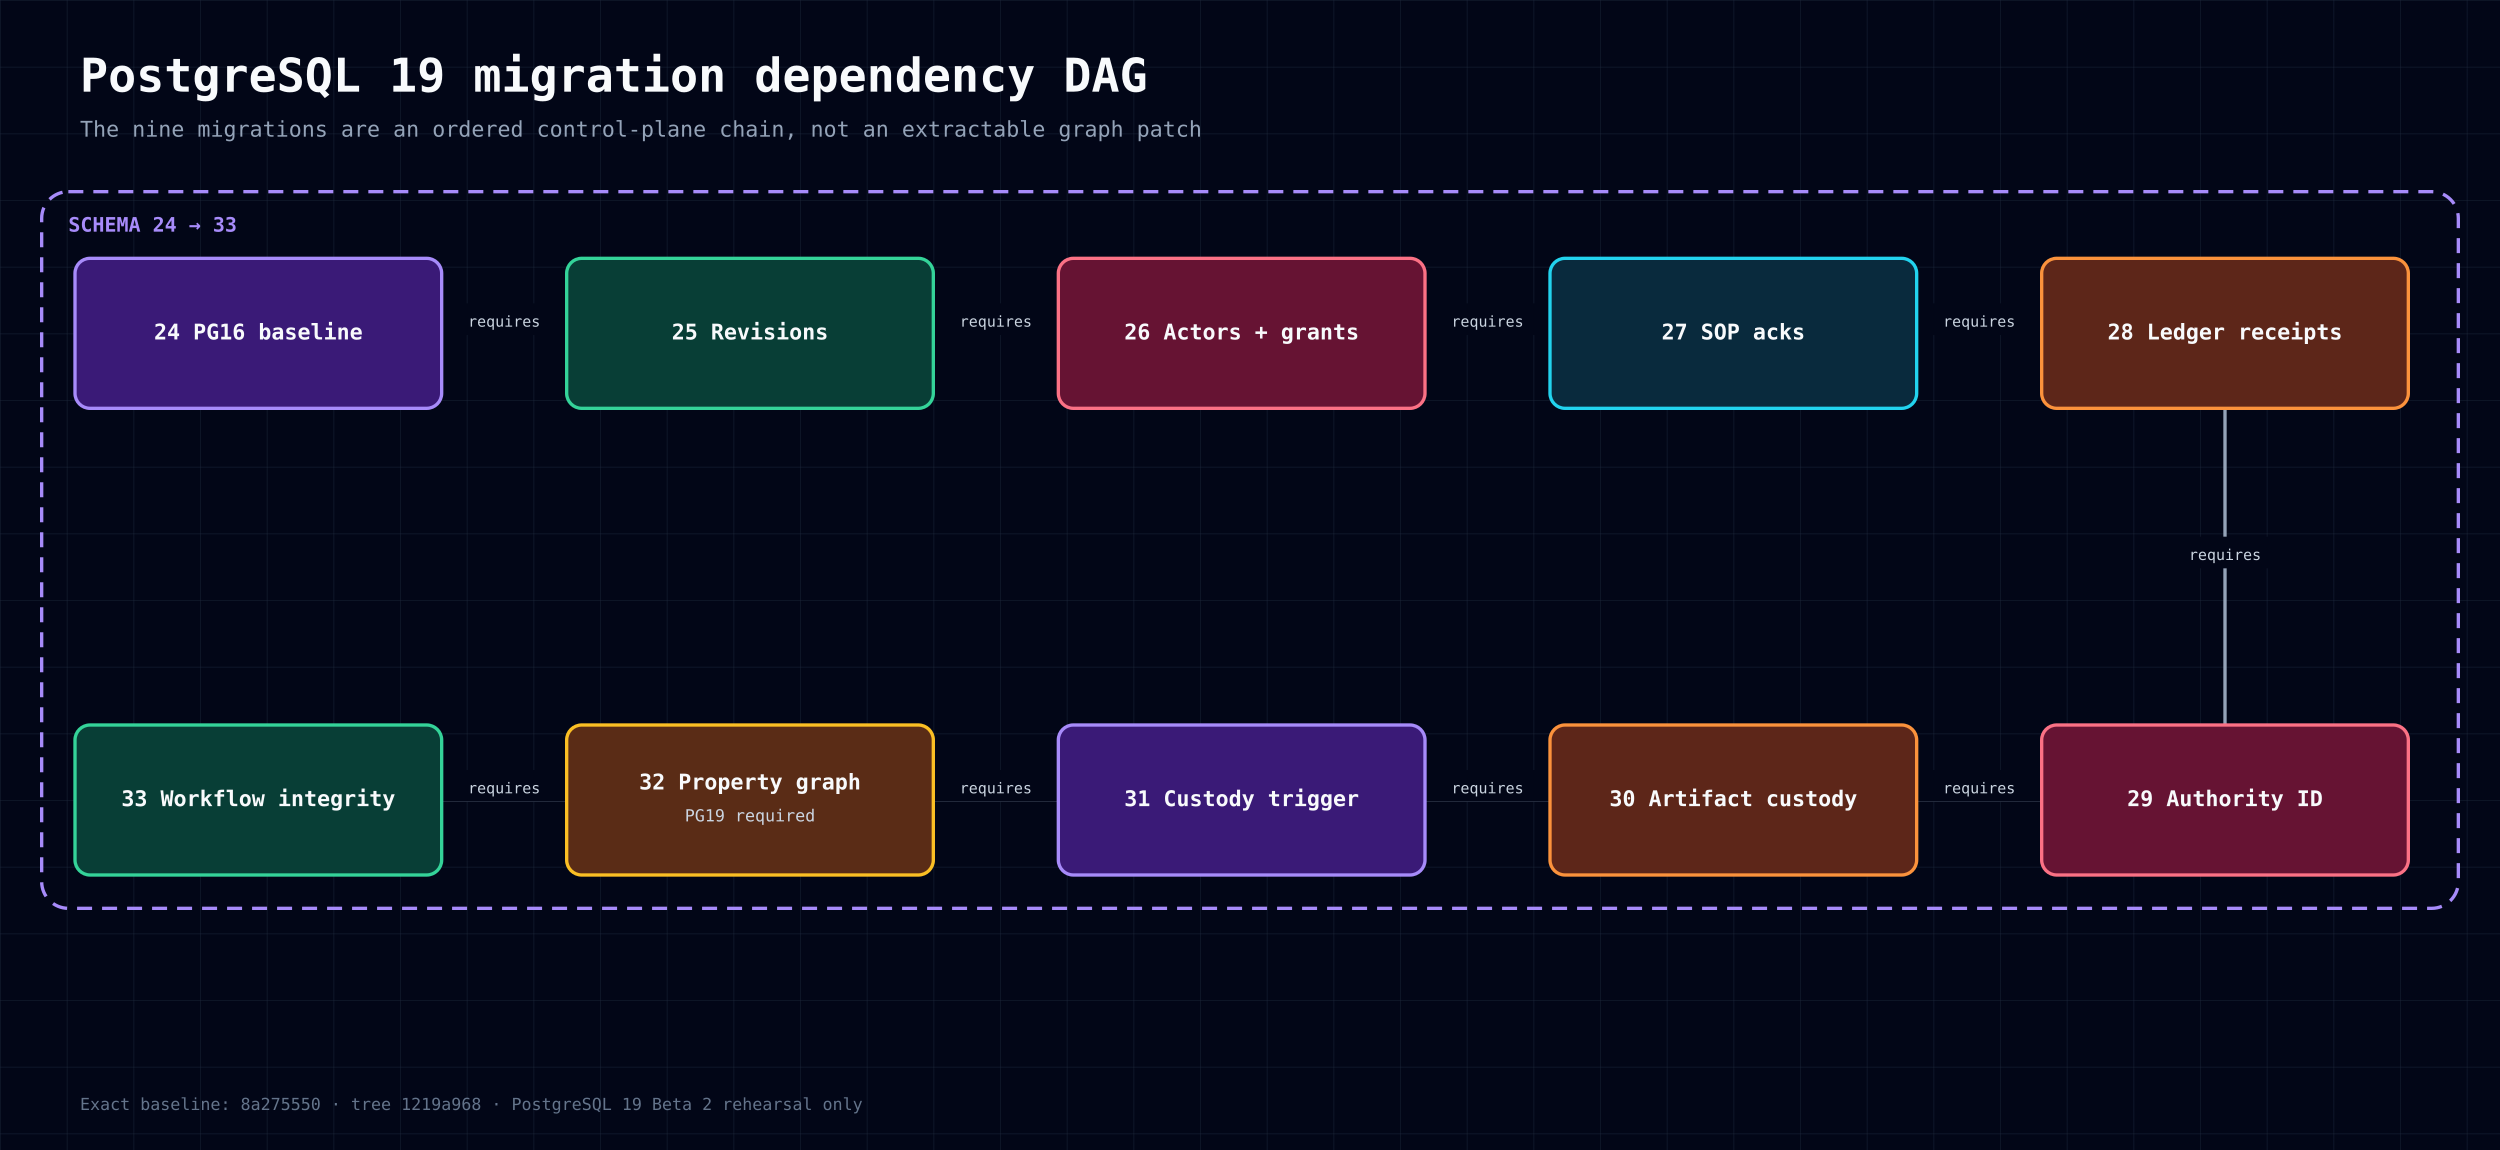
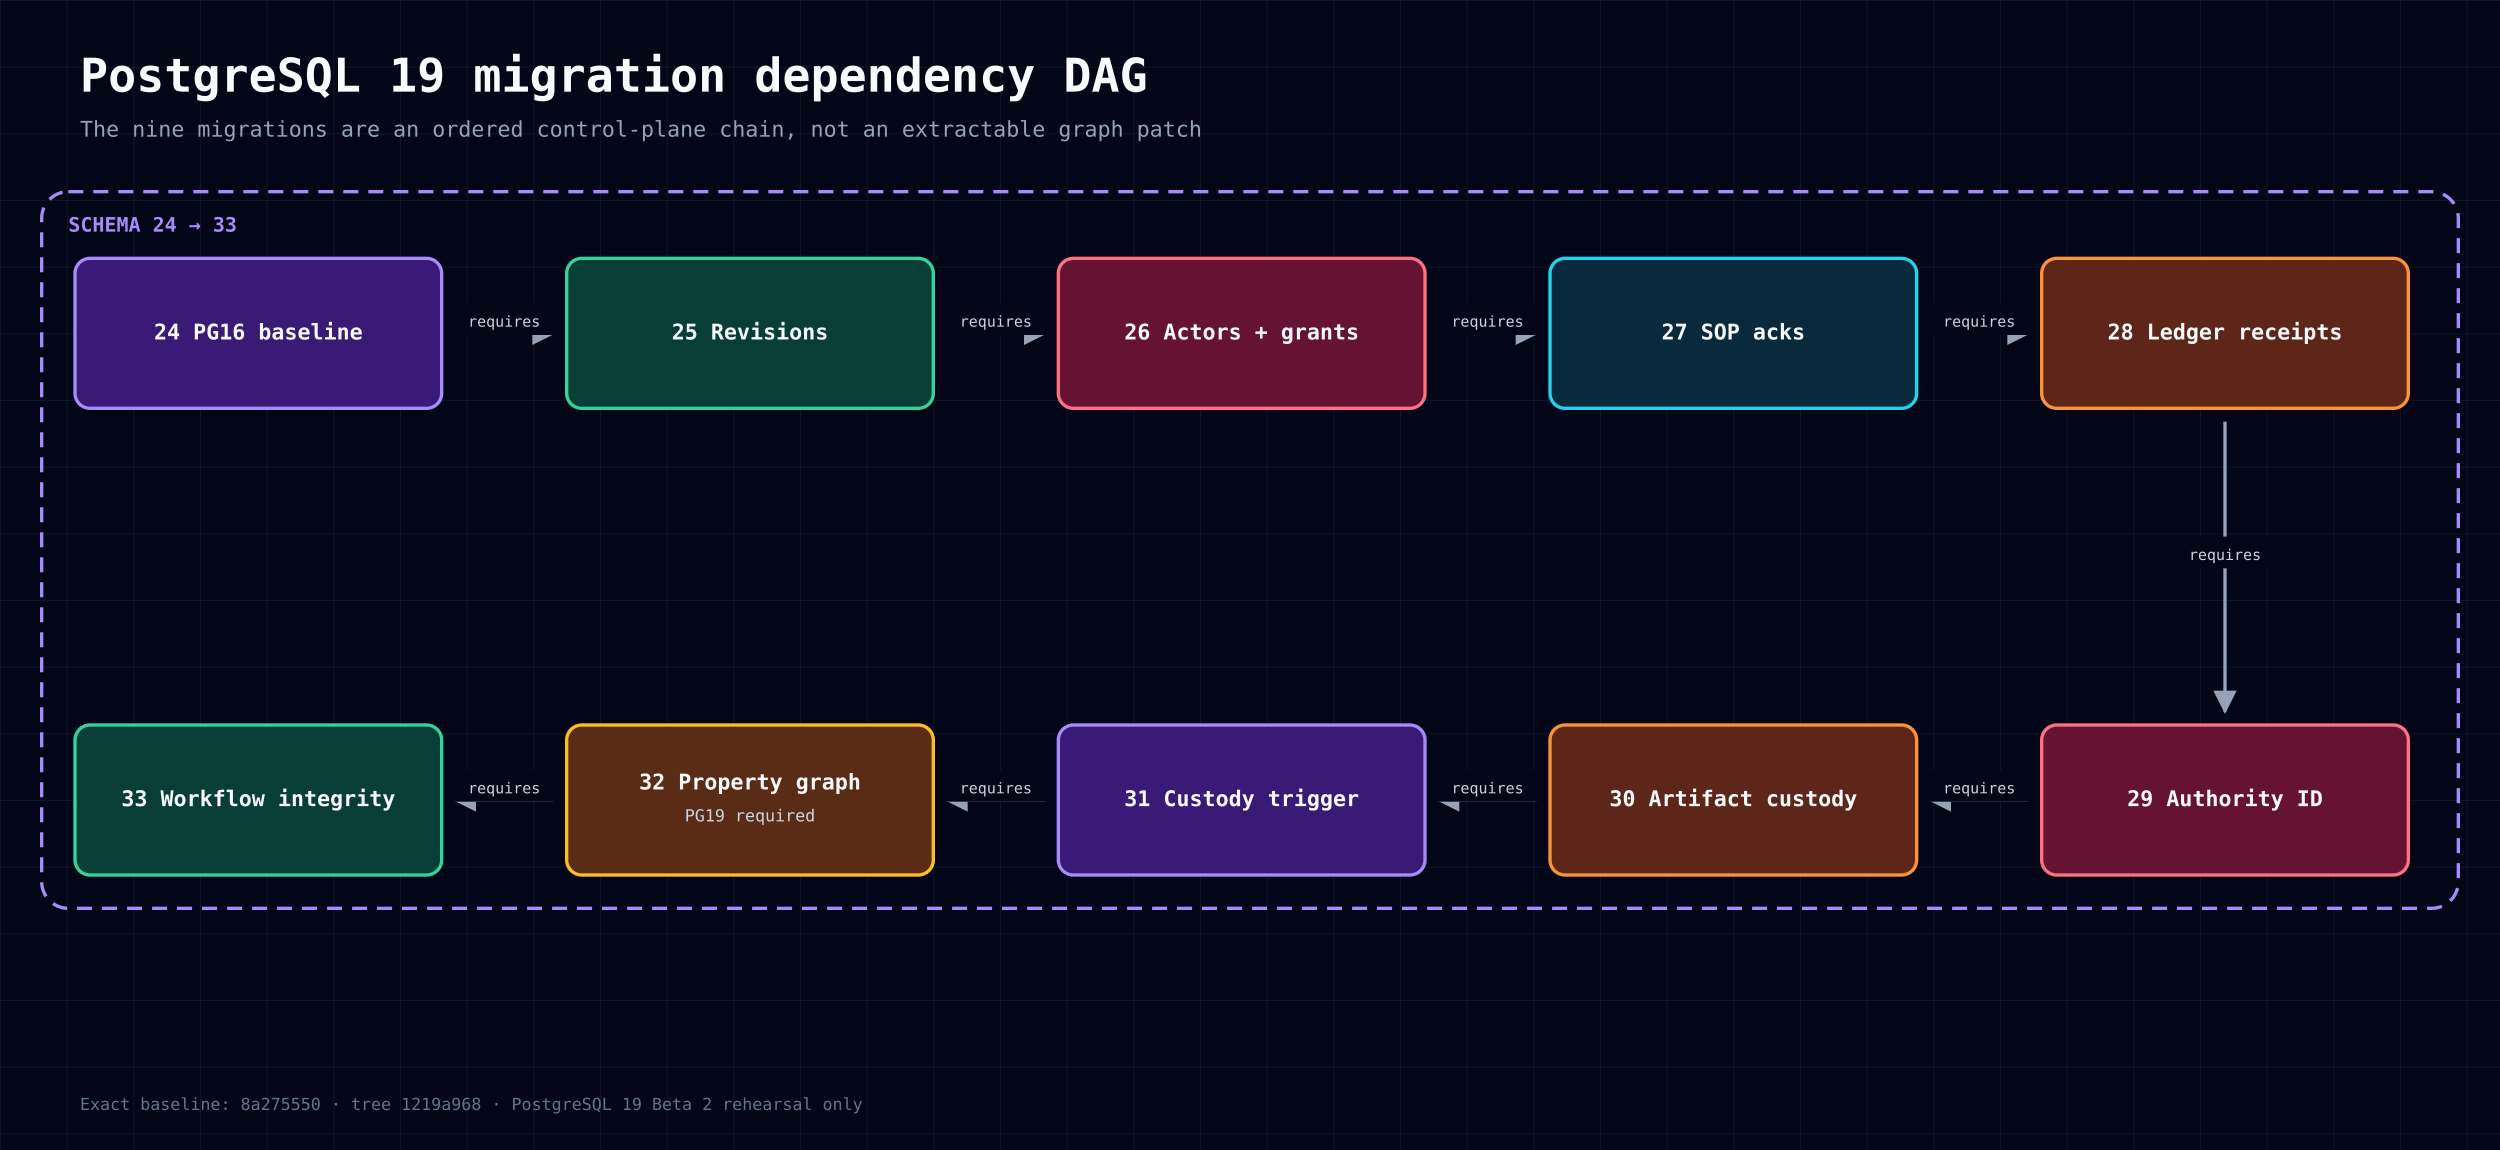
<svg xmlns="http://www.w3.org/2000/svg" width="1500" height="690" viewBox="0 0 1500 690" role="img" aria-labelledby="title desc">
  <defs>
    <pattern id="grid" width="40" height="40" patternUnits="userSpaceOnUse">
      <path d="M40 0H0V40" fill="none" stroke="#1e293b" stroke-width="0.5" />
    </pattern>
    <marker id="arrow" viewBox="0 0 10 10" refX="9" refY="5" markerWidth="7" markerHeight="7" orient="auto-start-reverse">
      <path d="M0 0L10 5L0 10z" fill="#94a3b8" />
    </marker>
    <marker id="arrowRose" viewBox="0 0 10 10" refX="9" refY="5" markerWidth="7" markerHeight="7" orient="auto-start-reverse">
      <path d="M0 0L10 5L0 10z" fill="#fb7185" />
    </marker>
  </defs>
  <rect width="1500" height="690" fill="#020617" />
  <rect width="1500" height="690" fill="url(#grid)" />
  <text x="48" y="55" fill="#f8fafc" font-family="ui-monospace,monospace" font-size="28" font-weight="700">PostgreSQL 19 migration dependency DAG</text>
  <text x="48" y="82" fill="#94a3b8" font-family="ui-monospace,monospace" font-size="13">The nine migrations are an ordered control-plane chain, not an extractable graph patch</text>
  <rect x="25" y="115" width="1450" height="430" rx="16" fill="none" stroke="#a78bfa" stroke-width="2" stroke-dasharray="9 6" />
  <text x="41" y="139" fill="#a78bfa" font-family="ui-monospace,monospace" font-size="12" font-weight="700">SCHEMA 24 → 33</text>
-   <path d="M155 200 L450 200" fill="none" stroke="#94a3b8" stroke-width="2" marker-end="url(#arrow)" />
+   <path d="M273 200 L332 200" fill="none" stroke="#94a3b8" stroke-width="2" marker-end="url(#arrow)" />
  <rect x="254.5" y="182" width="96" height="19" rx="4" fill="#020617" />
  <text x="302.5" y="196" text-anchor="middle" fill="#cbd5e1" font-family="ui-monospace,monospace" font-size="9">requires</text>
-   <path d="M450 200 L745 200" fill="none" stroke="#94a3b8" stroke-width="2" marker-end="url(#arrow)" />
+   <path d="M568 200 L627 200" fill="none" stroke="#94a3b8" stroke-width="2" marker-end="url(#arrow)" />
  <rect x="549.5" y="182" width="96" height="19" rx="4" fill="#020617" />
  <text x="597.5" y="196" text-anchor="middle" fill="#cbd5e1" font-family="ui-monospace,monospace" font-size="9">requires</text>
-   <path d="M745 200 L1040 200" fill="none" stroke="#94a3b8" stroke-width="2" marker-end="url(#arrow)" />
+   <path d="M863 200 L922 200" fill="none" stroke="#94a3b8" stroke-width="2" marker-end="url(#arrow)" />
  <rect x="844.5" y="182" width="96" height="19" rx="4" fill="#020617" />
  <text x="892.5" y="196" text-anchor="middle" fill="#cbd5e1" font-family="ui-monospace,monospace" font-size="9">requires</text>
-   <path d="M1040 200 L1335 200" fill="none" stroke="#94a3b8" stroke-width="2" marker-end="url(#arrow)" />
+   <path d="M1158 200 L1217 200" fill="none" stroke="#94a3b8" stroke-width="2" marker-end="url(#arrow)" />
  <rect x="1139.5" y="182" width="96" height="19" rx="4" fill="#020617" />
  <text x="1187.5" y="196" text-anchor="middle" fill="#cbd5e1" font-family="ui-monospace,monospace" font-size="9">requires</text>
-   <path d="M1335 200 L1335 480" fill="none" stroke="#94a3b8" stroke-width="2" marker-end="url(#arrow)" />
+   <path d="M1335 253 L1335 427" fill="none" stroke="#94a3b8" stroke-width="2" marker-end="url(#arrow)" />
  <rect x="1287" y="322" width="96" height="19" rx="4" fill="#020617" />
  <text x="1335" y="336" text-anchor="middle" fill="#cbd5e1" font-family="ui-monospace,monospace" font-size="9">requires</text>
-   <path d="M1335 480 L1040 480" fill="none" stroke="#94a3b8" stroke-width="2" marker-end="url(#arrow)" />
+   <path d="M1217 480 L1158 480" fill="none" stroke="#94a3b8" stroke-width="2" marker-end="url(#arrow)" />
  <rect x="1139.5" y="462" width="96" height="19" rx="4" fill="#020617" />
  <text x="1187.5" y="476" text-anchor="middle" fill="#cbd5e1" font-family="ui-monospace,monospace" font-size="9">requires</text>
-   <path d="M1040 480 L745 480" fill="none" stroke="#94a3b8" stroke-width="2" marker-end="url(#arrow)" />
+   <path d="M922 480 L863 480" fill="none" stroke="#94a3b8" stroke-width="2" marker-end="url(#arrow)" />
  <rect x="844.5" y="462" width="96" height="19" rx="4" fill="#020617" />
  <text x="892.5" y="476" text-anchor="middle" fill="#cbd5e1" font-family="ui-monospace,monospace" font-size="9">requires</text>
-   <path d="M745 480 L450 480" fill="none" stroke="#94a3b8" stroke-width="2" marker-end="url(#arrow)" />
+   <path d="M627 480 L568 480" fill="none" stroke="#94a3b8" stroke-width="2" marker-end="url(#arrow)" />
  <rect x="549.5" y="462" width="96" height="19" rx="4" fill="#020617" />
  <text x="597.5" y="476" text-anchor="middle" fill="#cbd5e1" font-family="ui-monospace,monospace" font-size="9">requires</text>
-   <path d="M450 480 L155 480" fill="none" stroke="#94a3b8" stroke-width="2" marker-end="url(#arrow)" />
+   <path d="M332 480 L273 480" fill="none" stroke="#94a3b8" stroke-width="2" marker-end="url(#arrow)" />
  <rect x="254.5" y="462" width="96" height="19" rx="4" fill="#020617" />
  <text x="302.5" y="476" text-anchor="middle" fill="#cbd5e1" font-family="ui-monospace,monospace" font-size="9">requires</text>
  <rect x="45" y="155" width="220" height="90" rx="9" fill="#0f172a" />
  <rect x="45" y="155" width="220" height="90" rx="9" fill="#4c1d95" fill-opacity=".72" stroke="#a78bfa" stroke-width="2" />
  <text x="155" y="200" text-anchor="middle" dominant-baseline="middle" fill="#f8fafc" font-family="ui-monospace,monospace" font-size="13" font-weight="700">24 PG16 baseline</text>
  <rect x="340" y="155" width="220" height="90" rx="9" fill="#0f172a" />
  <rect x="340" y="155" width="220" height="90" rx="9" fill="#064e3b" fill-opacity=".72" stroke="#34d399" stroke-width="2" />
  <text x="450" y="200" text-anchor="middle" dominant-baseline="middle" fill="#f8fafc" font-family="ui-monospace,monospace" font-size="13" font-weight="700">25 Revisions</text>
  <rect x="635" y="155" width="220" height="90" rx="9" fill="#0f172a" />
  <rect x="635" y="155" width="220" height="90" rx="9" fill="#881337" fill-opacity=".72" stroke="#fb7185" stroke-width="2" />
  <text x="745" y="200" text-anchor="middle" dominant-baseline="middle" fill="#f8fafc" font-family="ui-monospace,monospace" font-size="13" font-weight="700">26 Actors + grants</text>
  <rect x="930" y="155" width="220" height="90" rx="9" fill="#0f172a" />
  <rect x="930" y="155" width="220" height="90" rx="9" fill="#083344" fill-opacity=".72" stroke="#22d3ee" stroke-width="2" />
  <text x="1040" y="200" text-anchor="middle" dominant-baseline="middle" fill="#f8fafc" font-family="ui-monospace,monospace" font-size="13" font-weight="700">27 SOP acks</text>
  <rect x="1225" y="155" width="220" height="90" rx="9" fill="#0f172a" />
  <rect x="1225" y="155" width="220" height="90" rx="9" fill="#7c2d12" fill-opacity=".72" stroke="#fb923c" stroke-width="2" />
  <text x="1335" y="200" text-anchor="middle" dominant-baseline="middle" fill="#f8fafc" font-family="ui-monospace,monospace" font-size="13" font-weight="700">28 Ledger receipts</text>
  <rect x="1225" y="435" width="220" height="90" rx="9" fill="#0f172a" />
  <rect x="1225" y="435" width="220" height="90" rx="9" fill="#881337" fill-opacity=".72" stroke="#fb7185" stroke-width="2" />
  <text x="1335" y="480" text-anchor="middle" dominant-baseline="middle" fill="#f8fafc" font-family="ui-monospace,monospace" font-size="13" font-weight="700">29 Authority ID</text>
  <rect x="930" y="435" width="220" height="90" rx="9" fill="#0f172a" />
  <rect x="930" y="435" width="220" height="90" rx="9" fill="#7c2d12" fill-opacity=".72" stroke="#fb923c" stroke-width="2" />
  <text x="1040" y="480" text-anchor="middle" dominant-baseline="middle" fill="#f8fafc" font-family="ui-monospace,monospace" font-size="13" font-weight="700">30 Artifact custody</text>
  <rect x="635" y="435" width="220" height="90" rx="9" fill="#0f172a" />
  <rect x="635" y="435" width="220" height="90" rx="9" fill="#4c1d95" fill-opacity=".72" stroke="#a78bfa" stroke-width="2" />
  <text x="745" y="480" text-anchor="middle" dominant-baseline="middle" fill="#f8fafc" font-family="ui-monospace,monospace" font-size="13" font-weight="700">31 Custody trigger</text>
  <rect x="340" y="435" width="220" height="90" rx="9" fill="#0f172a" />
  <rect x="340" y="435" width="220" height="90" rx="9" fill="#78350f" fill-opacity=".72" stroke="#fbbf24" stroke-width="2" />
  <text x="450" y="470" text-anchor="middle" dominant-baseline="middle" fill="#f8fafc" font-family="ui-monospace,monospace" font-size="13" font-weight="700">32 Property graph</text>
  <text x="450" y="490" text-anchor="middle" dominant-baseline="middle" fill="#cbd5e1" font-family="ui-monospace,monospace" font-size="10" font-weight="400">PG19 required</text>
  <rect x="45" y="435" width="220" height="90" rx="9" fill="#0f172a" />
  <rect x="45" y="435" width="220" height="90" rx="9" fill="#064e3b" fill-opacity=".72" stroke="#34d399" stroke-width="2" />
  <text x="155" y="480" text-anchor="middle" dominant-baseline="middle" fill="#f8fafc" font-family="ui-monospace,monospace" font-size="13" font-weight="700">33 Workflow integrity</text>
  <text x="48" y="666" fill="#64748b" font-family="ui-monospace,monospace" font-size="10">Exact baseline: 8a275550 · tree 1219a968 · PostgreSQL 19 Beta 2 rehearsal only</text>
</svg>
